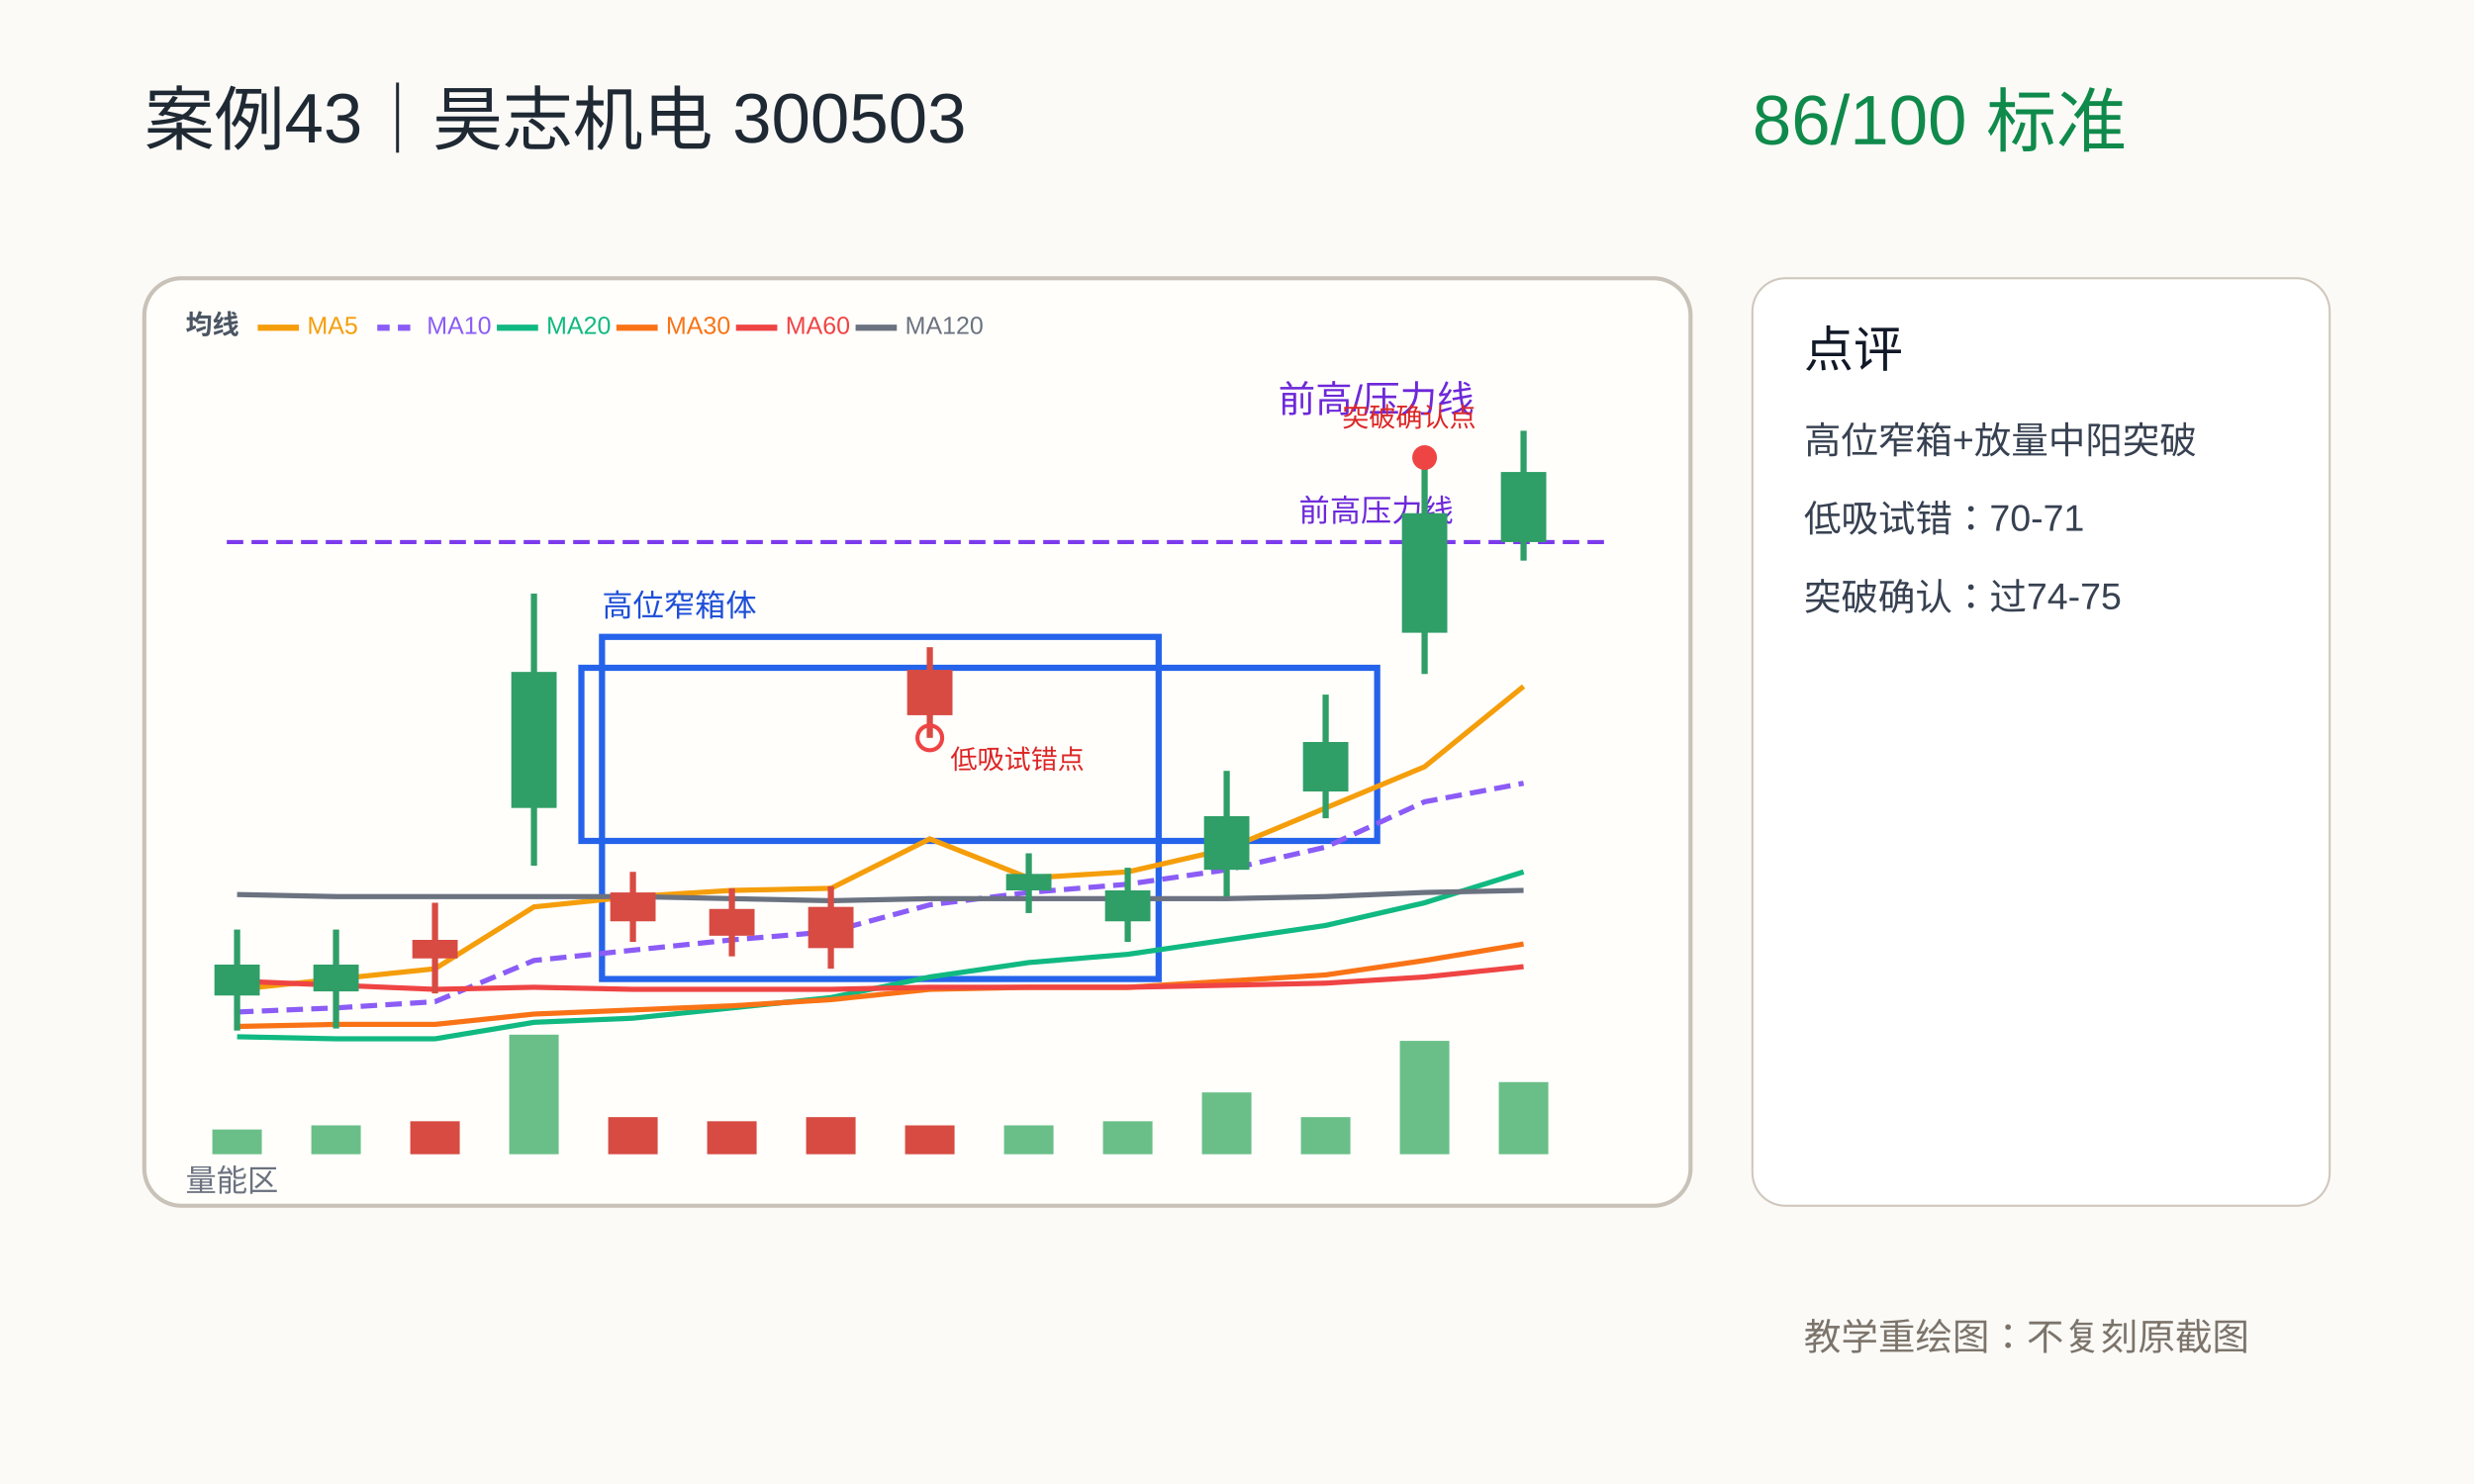
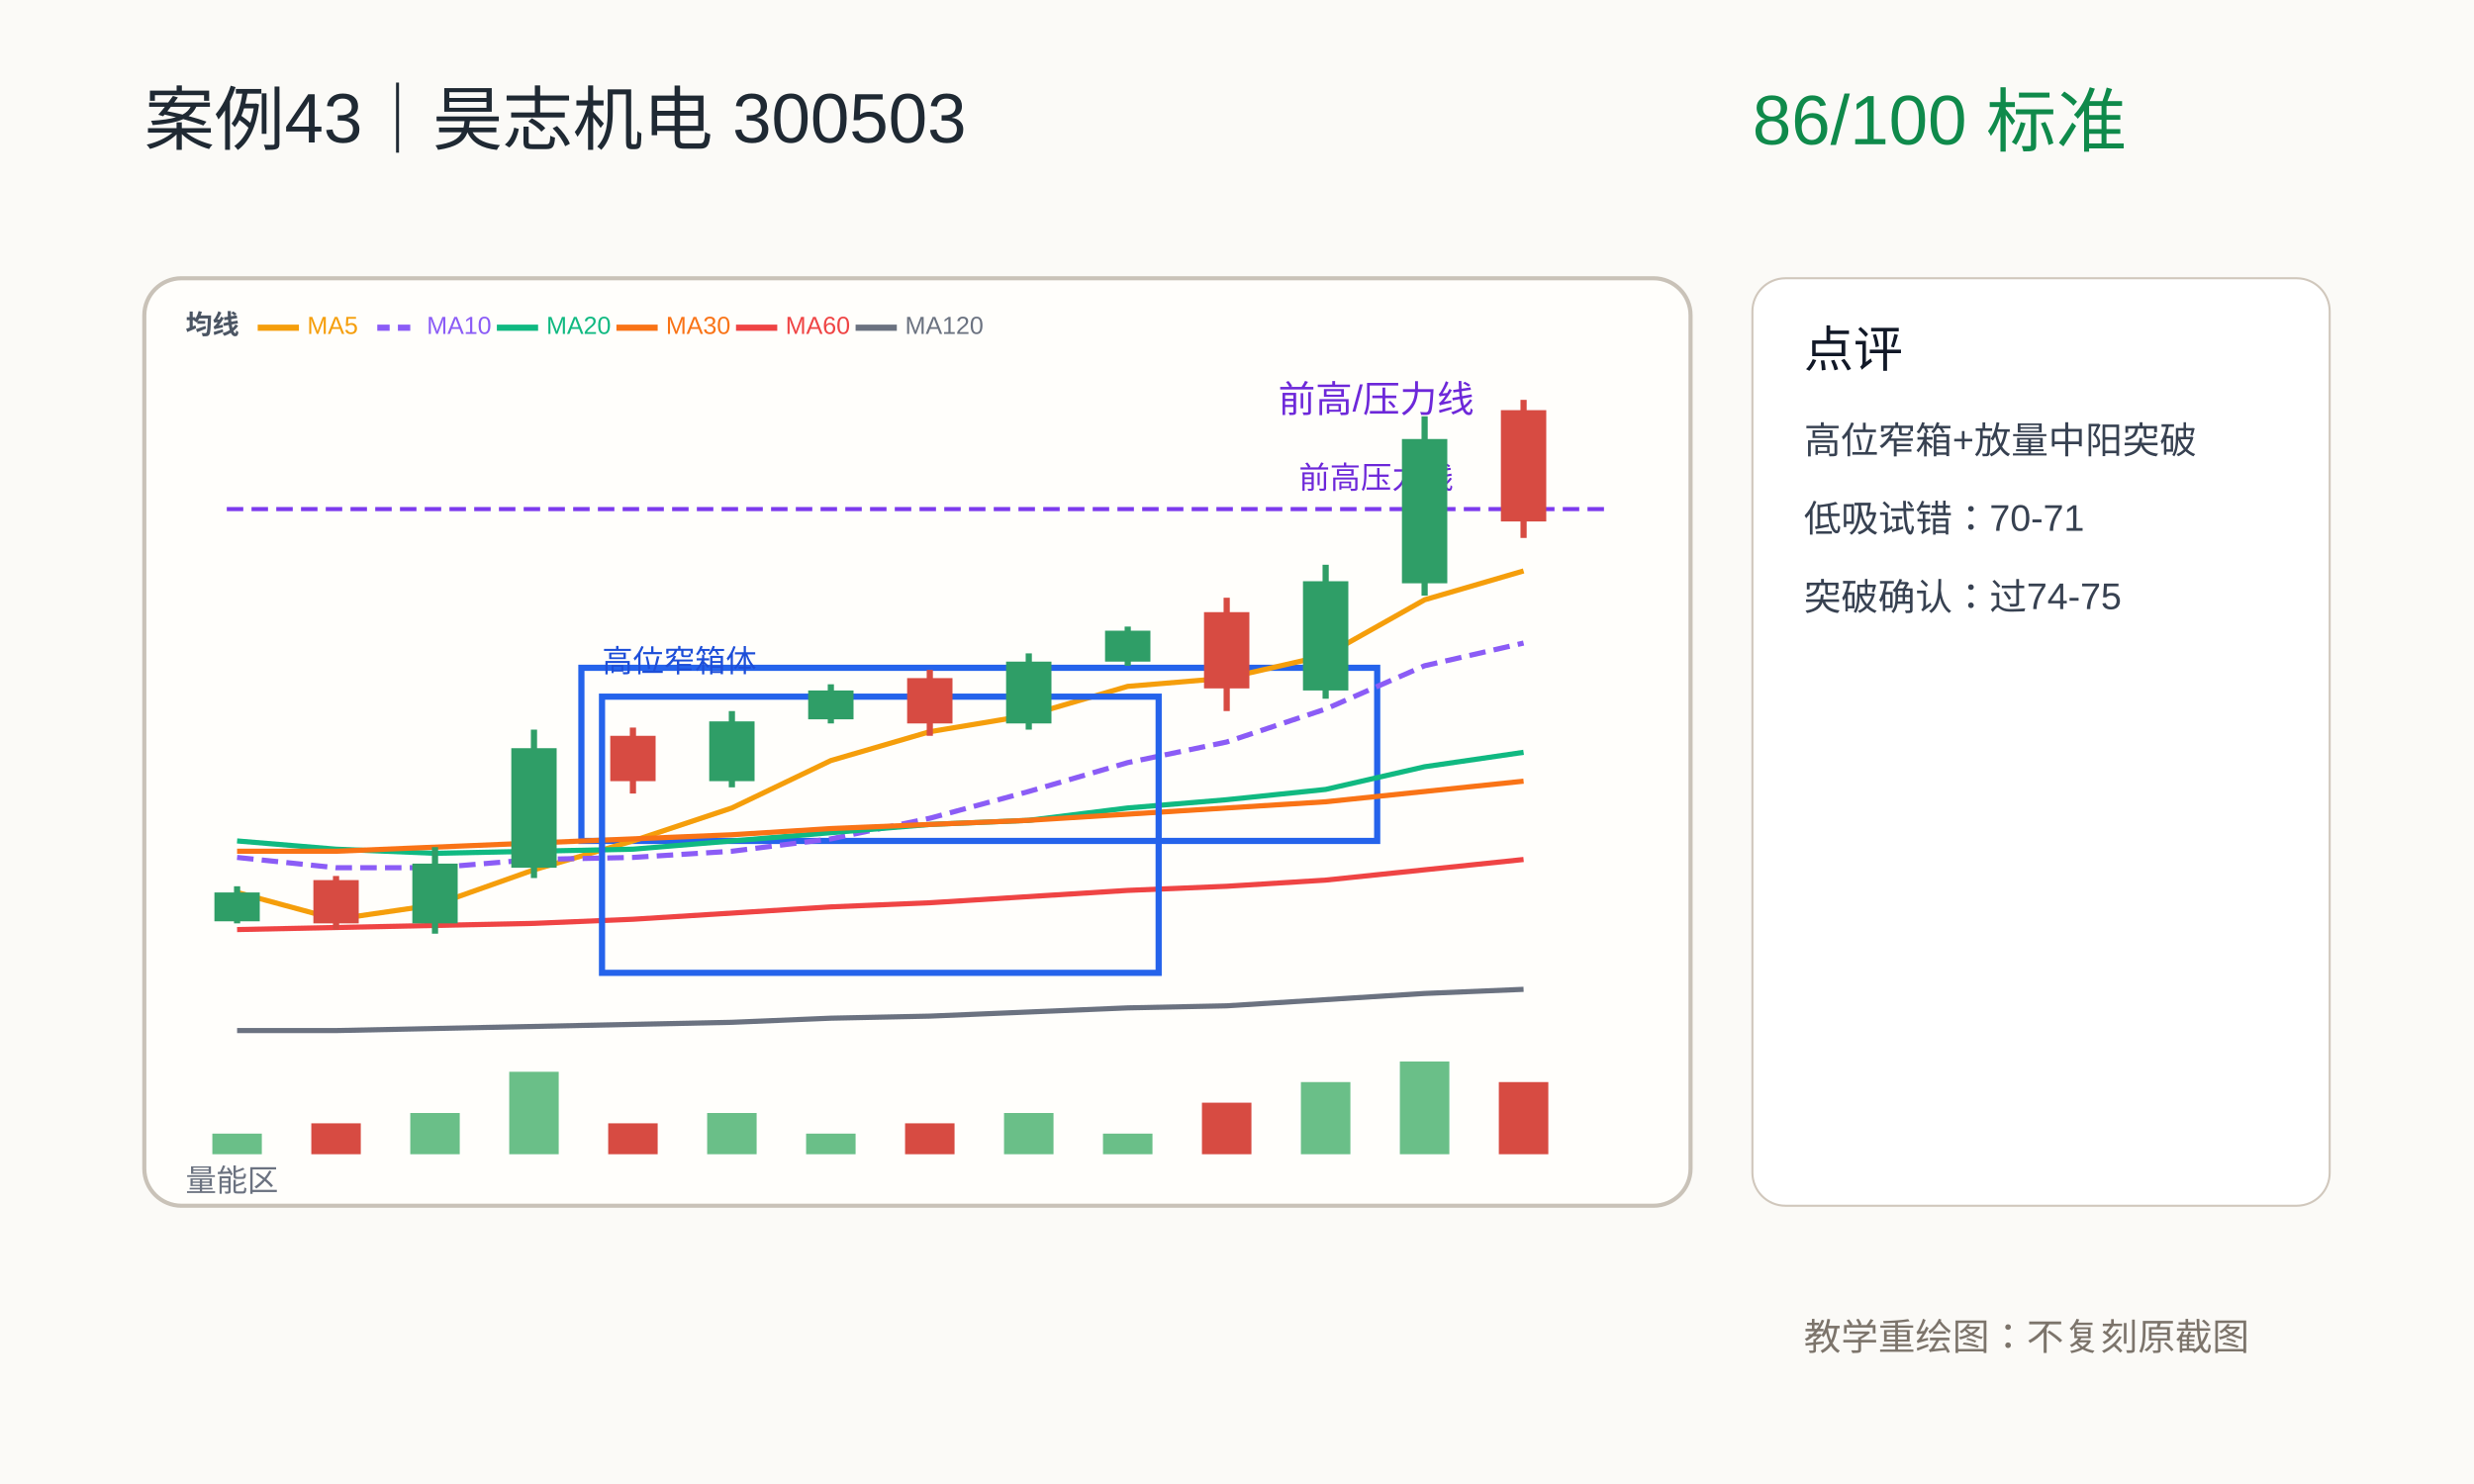
<svg xmlns="http://www.w3.org/2000/svg" width="1200" height="720" viewBox="0 0 1200 720">
  <rect width="1200" height="720" fill="#fbfaf7" />
  <rect x="70" y="135" width="750" height="450" rx="18" fill="#fffefb" stroke="#c9c2b8" stroke-width="2" />
  <text x="70" y="70" font-size="34" font-family="PingFang SC, Arial" fill="#1f2933">案例43｜昊志机电 300503</text>
  <text x="850" y="70" font-size="34" font-family="PingFang SC, Arial" fill="#0f8a4b">86/100  标准</text>
  <text x="620" y="200" font-size="18" font-family="PingFang SC, Arial" fill="#6d28d9">前高/压力线</text>
  <rect x="282" y="324" width="386" height="84" fill="none" stroke="#2563eb" stroke-width="3" />
  <text x="90" y="162" font-size="13" font-family="PingFang SC, Arial" fill="#4b5563" font-weight="bold">均线</text>
  <line x1="125" y1="159" x2="145" y2="159" stroke="#f59e0b" stroke-width="3" />
  <text x="149" y="162" font-size="12" font-family="PingFang SC, Arial" fill="#f59e0b">MA5</text>
  <line x1="183" y1="159" x2="203" y2="159" stroke="#8b5cf6" stroke-width="3" stroke-dasharray="6,4" />
  <text x="207" y="162" font-size="12" font-family="PingFang SC, Arial" fill="#8b5cf6">MA10</text>
  <line x1="241" y1="159" x2="261" y2="159" stroke="#10b981" stroke-width="3" />
  <text x="265" y="162" font-size="12" font-family="PingFang SC, Arial" fill="#10b981">MA20</text>
  <line x1="299" y1="159" x2="319" y2="159" stroke="#f97316" stroke-width="3" />
  <text x="323" y="162" font-size="12" font-family="PingFang SC, Arial" fill="#f97316">MA30</text>
  <line x1="357" y1="159" x2="377" y2="159" stroke="#ef4444" stroke-width="3" />
  <text x="381" y="162" font-size="12" font-family="PingFang SC, Arial" fill="#ef4444">MA60</text>
  <line x1="415" y1="159" x2="435" y2="159" stroke="#6b7280" stroke-width="3" />
  <text x="439" y="162" font-size="12" font-family="PingFang SC, Arial" fill="#6b7280">MA120</text>
-   <line x1="110" y1="263" x2="780" y2="263" stroke="#7c3aed" stroke-width="2" stroke-dasharray="8,4" />
-   <text x="630" y="253" font-size="15" font-family="PingFang SC, Arial" fill="#6d28d9">前高压力线</text>
-   <rect x="292" y="309" width="270" height="166" fill="none" stroke="#2563eb" stroke-width="3" />
-   <text x="292" y="299" font-size="15" font-family="PingFang SC, Arial" fill="#1d4ed8">高位窄箱体</text>
-   <polyline points="115,480 163,475 211,470 259,440 307,435 355,432 403,431 451,407 499,426 547,423 595,412 643,392 691,372 739,333" fill="none" stroke="#f59e0b" stroke-width="2.5" />
-   <polyline points="115,491 163,489 211,486 259,466 307,461 355,456 403,452 451,439 499,433 547,429 595,422 643,411 691,389 739,380" fill="none" stroke="#8b5cf6" stroke-width="2.5" stroke-dasharray="8,4" />
-   <polyline points="115,503 163,504 211,504 259,496 307,494 355,489 403,484 451,474 499,467 547,463 595,456 643,449 691,438 739,423" fill="none" stroke="#10b981" stroke-width="2.5" />
-   <polyline points="115,498 163,497 211,497 259,492 307,490 355,488 403,485 451,480 499,479 547,479 595,476 643,473 691,466 739,458" fill="none" stroke="#f97316" stroke-width="2.5" />
-   <polyline points="115,476 163,478 211,480 259,479 307,480 355,480 403,480 451,479 499,479 547,479 595,478 643,477 691,474 739,469" fill="none" stroke="#ef4444" stroke-width="2.5" />
-   <polyline points="115,434 163,435 211,435 259,435 307,435 355,436 403,437 451,436 499,436 547,436 595,436 643,435 691,433 739,432" fill="none" stroke="#6b7280" stroke-width="2.5" />
-   <line x1="115" y1="451" x2="115" y2="500" stroke="#2f9e67" stroke-width="3" />
-   <rect x="104" y="468" width="22" height="15" fill="#2f9e67" />
-   <line x1="163" y1="451" x2="163" y2="499" stroke="#2f9e67" stroke-width="3" />
-   <rect x="152" y="468" width="22" height="13" fill="#2f9e67" />
-   <line x1="211" y1="438" x2="211" y2="482" stroke="#d74b42" stroke-width="3" />
-   <rect x="200" y="456" width="22" height="9" fill="#d74b42" />
-   <line x1="259" y1="288" x2="259" y2="420" stroke="#2f9e67" stroke-width="3" />
-   <rect x="248" y="326" width="22" height="66" fill="#2f9e67" />
-   <line x1="307" y1="423" x2="307" y2="457" stroke="#d74b42" stroke-width="3" />
-   <rect x="296" y="433" width="22" height="14" fill="#d74b42" />
-   <line x1="355" y1="431" x2="355" y2="464" stroke="#d74b42" stroke-width="3" />
-   <rect x="344" y="441" width="22" height="13" fill="#d74b42" />
-   <line x1="403" y1="430" x2="403" y2="470" stroke="#d74b42" stroke-width="3" />
-   <rect x="392" y="440" width="22" height="20" fill="#d74b42" />
-   <line x1="451" y1="314" x2="451" y2="358" stroke="#d74b42" stroke-width="3" />
-   <rect x="440" y="325" width="22" height="22" fill="#d74b42" />
-   <line x1="499" y1="414" x2="499" y2="443" stroke="#2f9e67" stroke-width="3" />
-   <rect x="488" y="424" width="22" height="8" fill="#2f9e67" />
-   <line x1="547" y1="421" x2="547" y2="457" stroke="#2f9e67" stroke-width="3" />
-   <rect x="536" y="432" width="22" height="15" fill="#2f9e67" />
-   <line x1="595" y1="374" x2="595" y2="435" stroke="#2f9e67" stroke-width="3" />
-   <rect x="584" y="396" width="22" height="26" fill="#2f9e67" />
-   <line x1="643" y1="337" x2="643" y2="397" stroke="#2f9e67" stroke-width="3" />
-   <rect x="632" y="360" width="22" height="24" fill="#2f9e67" />
-   <line x1="691" y1="222" x2="691" y2="327" stroke="#2f9e67" stroke-width="3" />
-   <rect x="680" y="249" width="22" height="58" fill="#2f9e67" />
-   <line x1="739" y1="209" x2="739" y2="272" stroke="#2f9e67" stroke-width="3" />
-   <rect x="728" y="229" width="22" height="34" fill="#2f9e67" />
-   <rect x="103" y="548" width="24" height="12" fill="#6abf88" />
-   <rect x="151" y="546" width="24" height="14" fill="#6abf88" />
-   <rect x="199" y="544" width="24" height="16" fill="#d74b42" />
-   <rect x="247" y="502" width="24" height="58" fill="#6abf88" />
-   <rect x="295" y="542" width="24" height="18" fill="#d74b42" />
-   <rect x="343" y="544" width="24" height="16" fill="#d74b42" />
-   <rect x="391" y="542" width="24" height="18" fill="#d74b42" />
-   <rect x="439" y="546" width="24" height="14" fill="#d74b42" />
-   <rect x="487" y="546" width="24" height="14" fill="#6abf88" />
-   <rect x="535" y="544" width="24" height="16" fill="#6abf88" />
-   <rect x="583" y="530" width="24" height="30" fill="#6abf88" />
-   <rect x="631" y="542" width="24" height="18" fill="#6abf88" />
-   <rect x="679" y="505" width="24" height="55" fill="#6abf88" />
-   <rect x="727" y="525" width="24" height="35" fill="#6abf88" />
+   <polyline points="115,433 163,446 211,439 259,422 307,408 355,392 403,369 451,355 499,347 547,333 595,329 643,318 691,291 739,277" fill="none" stroke="#f59e0b" stroke-width="2.5" />
+   <polyline points="115,416 163,421 211,421 259,417 307,416 355,413 403,407 451,397 499,384 547,370 595,360 643,344 691,323 739,312" fill="none" stroke="#8b5cf6" stroke-width="2.5" stroke-dasharray="8,4" />
+   <polyline points="115,408 163,412 211,414 259,413 307,412 355,408 403,404 451,400 499,398 547,392 595,388 643,383 691,372 739,365" fill="none" stroke="#10b981" stroke-width="2.5" />
+   <polyline points="115,413 163,413 211,411 259,409 307,407 355,405 403,402 451,400 499,398 547,395 595,392 643,389 691,384 739,379" fill="none" stroke="#f97316" stroke-width="2.5" />
+   <polyline points="115,451 163,450 211,449 259,448 307,446 355,443 403,440 451,438 499,435 547,432 595,430 643,427 691,422 739,417" fill="none" stroke="#ef4444" stroke-width="2.5" />
+   <polyline points="115,500 163,500 211,499 259,498 307,497 355,496 403,494 451,493 499,491 547,489 595,488 643,485 691,482 739,480" fill="none" stroke="#6b7280" stroke-width="2.5" />
+   <line x1="110" y1="247" x2="780" y2="247" stroke="#7c3aed" stroke-width="2" stroke-dasharray="8,4" />
+   <text x="630" y="237" font-size="15" font-family="PingFang SC, Arial" fill="#6d28d9">前高压力线</text>
+   <rect x="292" y="338" width="270" height="134" fill="none" stroke="#2563eb" stroke-width="3" />
+   <text x="292" y="326" font-size="15" font-family="PingFang SC, Arial" fill="#1d4ed8">高位窄箱体</text>
+   <line x1="115" y1="430" x2="115" y2="448" stroke="#2f9e67" stroke-width="3" />
+   <rect x="104" y="433" width="22" height="14" fill="#2f9e67" />
+   <line x1="163" y1="425" x2="163" y2="451" stroke="#d74b42" stroke-width="3" />
+   <rect x="152" y="427" width="22" height="21" fill="#d74b42" />
+   <line x1="211" y1="411" x2="211" y2="453" stroke="#2f9e67" stroke-width="3" />
+   <rect x="200" y="419" width="22" height="29" fill="#2f9e67" />
+   <line x1="259" y1="354" x2="259" y2="426" stroke="#2f9e67" stroke-width="3" />
+   <rect x="248" y="363" width="22" height="58" fill="#2f9e67" />
+   <line x1="307" y1="353" x2="307" y2="385" stroke="#d74b42" stroke-width="3" />
+   <rect x="296" y="357" width="22" height="22" fill="#d74b42" />
+   <line x1="355" y1="345" x2="355" y2="382" stroke="#2f9e67" stroke-width="3" />
+   <rect x="344" y="350" width="22" height="29" fill="#2f9e67" />
+   <line x1="403" y1="332" x2="403" y2="351" stroke="#2f9e67" stroke-width="3" />
+   <rect x="392" y="335" width="22" height="14" fill="#2f9e67" />
+   <line x1="451" y1="325" x2="451" y2="357" stroke="#d74b42" stroke-width="3" />
+   <rect x="440" y="329" width="22" height="22" fill="#d74b42" />
+   <line x1="499" y1="317" x2="499" y2="354" stroke="#2f9e67" stroke-width="3" />
+   <rect x="488" y="321" width="22" height="30" fill="#2f9e67" />
+   <line x1="547" y1="304" x2="547" y2="323" stroke="#2f9e67" stroke-width="3" />
+   <rect x="536" y="306" width="22" height="15" fill="#2f9e67" />
+   <line x1="595" y1="290" x2="595" y2="345" stroke="#d74b42" stroke-width="3" />
+   <rect x="584" y="297" width="22" height="37" fill="#d74b42" />
+   <line x1="643" y1="274" x2="643" y2="339" stroke="#2f9e67" stroke-width="3" />
+   <rect x="632" y="282" width="22" height="53" fill="#2f9e67" />
+   <line x1="691" y1="202" x2="691" y2="289" stroke="#2f9e67" stroke-width="3" />
+   <rect x="680" y="213" width="22" height="70" fill="#2f9e67" />
+   <line x1="739" y1="194" x2="739" y2="261" stroke="#d74b42" stroke-width="3" />
+   <rect x="728" y="199" width="22" height="54" fill="#d74b42" />
+   <rect x="103" y="550" width="24" height="10" fill="#6abf88" />
+   <rect x="151" y="545" width="24" height="15" fill="#d74b42" />
+   <rect x="199" y="540" width="24" height="20" fill="#6abf88" />
+   <rect x="247" y="520" width="24" height="40" fill="#6abf88" />
+   <rect x="295" y="545" width="24" height="15" fill="#d74b42" />
+   <rect x="343" y="540" width="24" height="20" fill="#6abf88" />
+   <rect x="391" y="550" width="24" height="10" fill="#6abf88" />
+   <rect x="439" y="545" width="24" height="15" fill="#d74b42" />
+   <rect x="487" y="540" width="24" height="20" fill="#6abf88" />
+   <rect x="535" y="550" width="24" height="10" fill="#6abf88" />
+   <rect x="583" y="535" width="24" height="25" fill="#d74b42" />
+   <rect x="631" y="525" width="24" height="35" fill="#6abf88" />
+   <rect x="679" y="515" width="24" height="45" fill="#6abf88" />
+   <rect x="727" y="525" width="24" height="35" fill="#d74b42" />
  <text x="90" y="578" font-size="15" font-family="PingFang SC, Arial" fill="#6b7280">量能区</text>
-   <circle cx="451" cy="358" r="6" fill="none" stroke="#ef4444" stroke-width="2" />
-   <text x="461" y="373" font-size="13" font-family="PingFang SC, Arial" fill="#dc2626">低吸试错点</text>
-   <circle cx="691" cy="222" r="6" fill="#ef4444" stroke="none" />
-   <text x="651" y="207" font-size="13" font-family="PingFang SC, Arial" fill="#dc2626">突破确认点</text>
  <rect x="850" y="135" width="280" height="450" rx="16" fill="#ffffff" stroke="#d0c7bc" />
  <text x="875" y="178" font-size="24" font-family="PingFang SC, Arial" fill="#111827">点评</text>
  <text x="875" y="220" font-size="18" font-family="PingFang SC, Arial" fill="#374151">高位窄箱+放量中阳突破</text>
  <text x="875" y="258" font-size="18" font-family="PingFang SC, Arial" fill="#374151">低吸试错：70-71</text>
  <text x="875" y="296" font-size="18" font-family="PingFang SC, Arial" fill="#374151">突破确认：过74-75</text>
  <text x="875" y="655" font-size="18" font-family="PingFang SC, Arial" fill="#7c746b">教学重绘图：不复刻原截图</text>
</svg>
